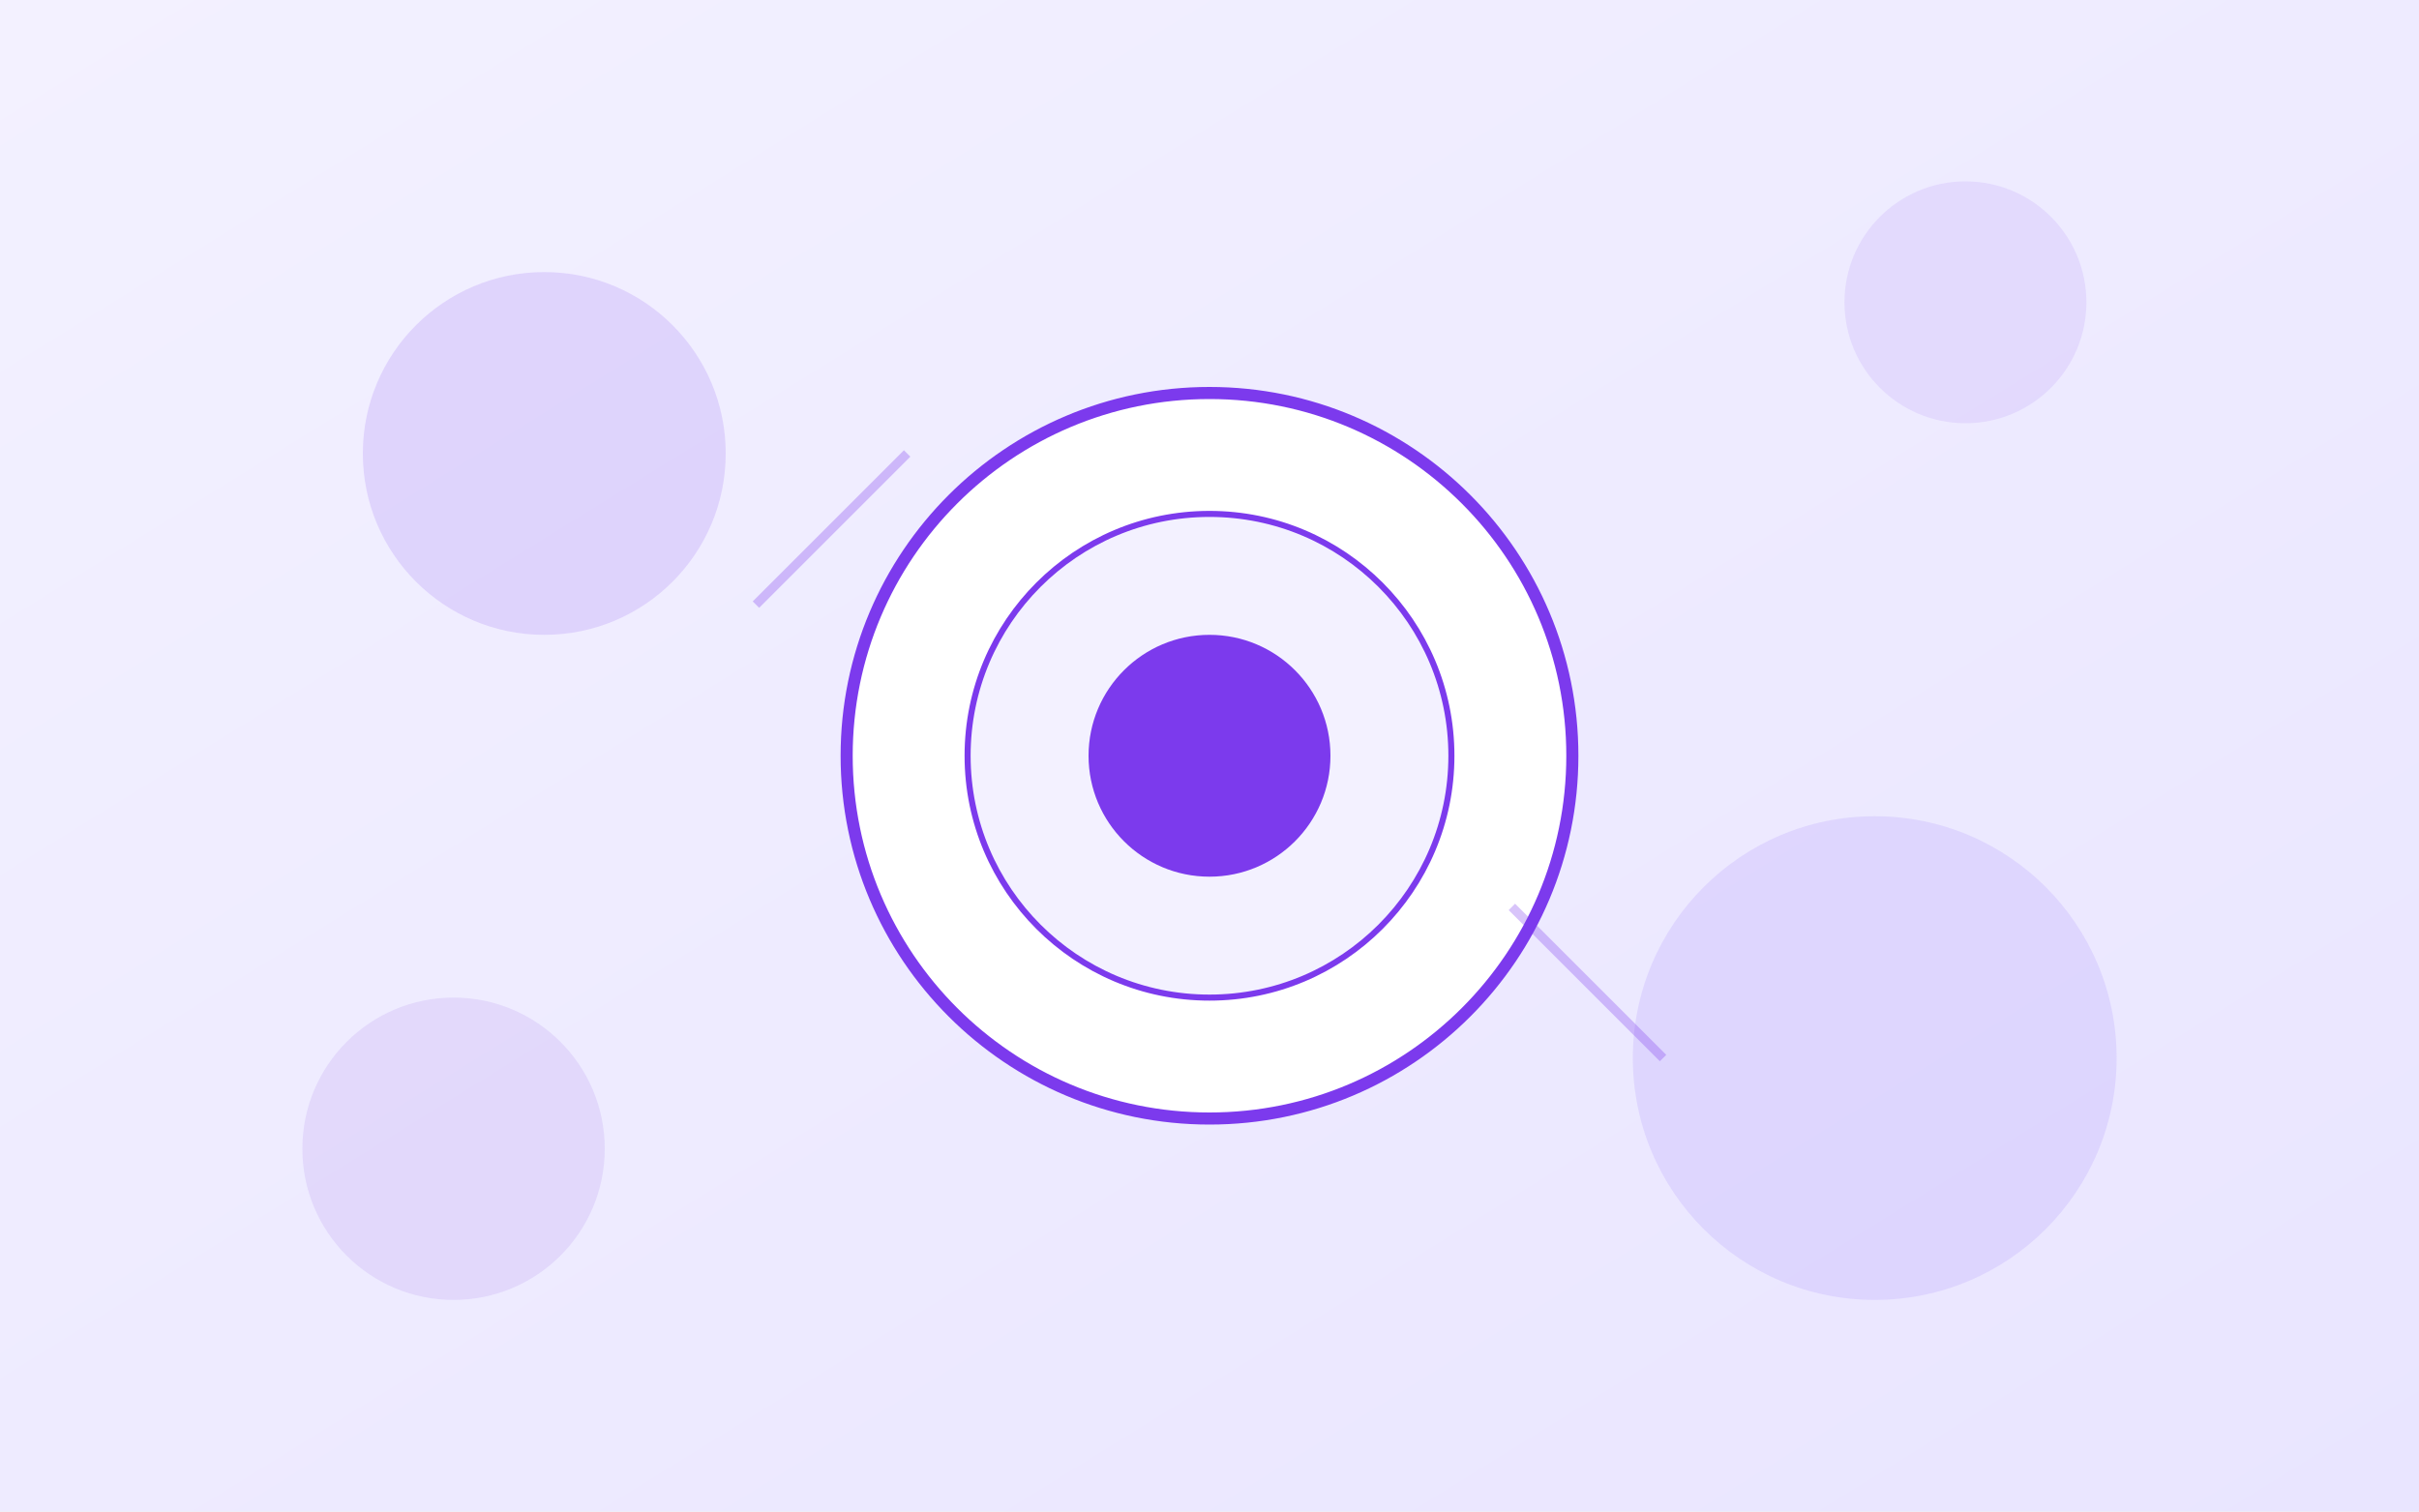
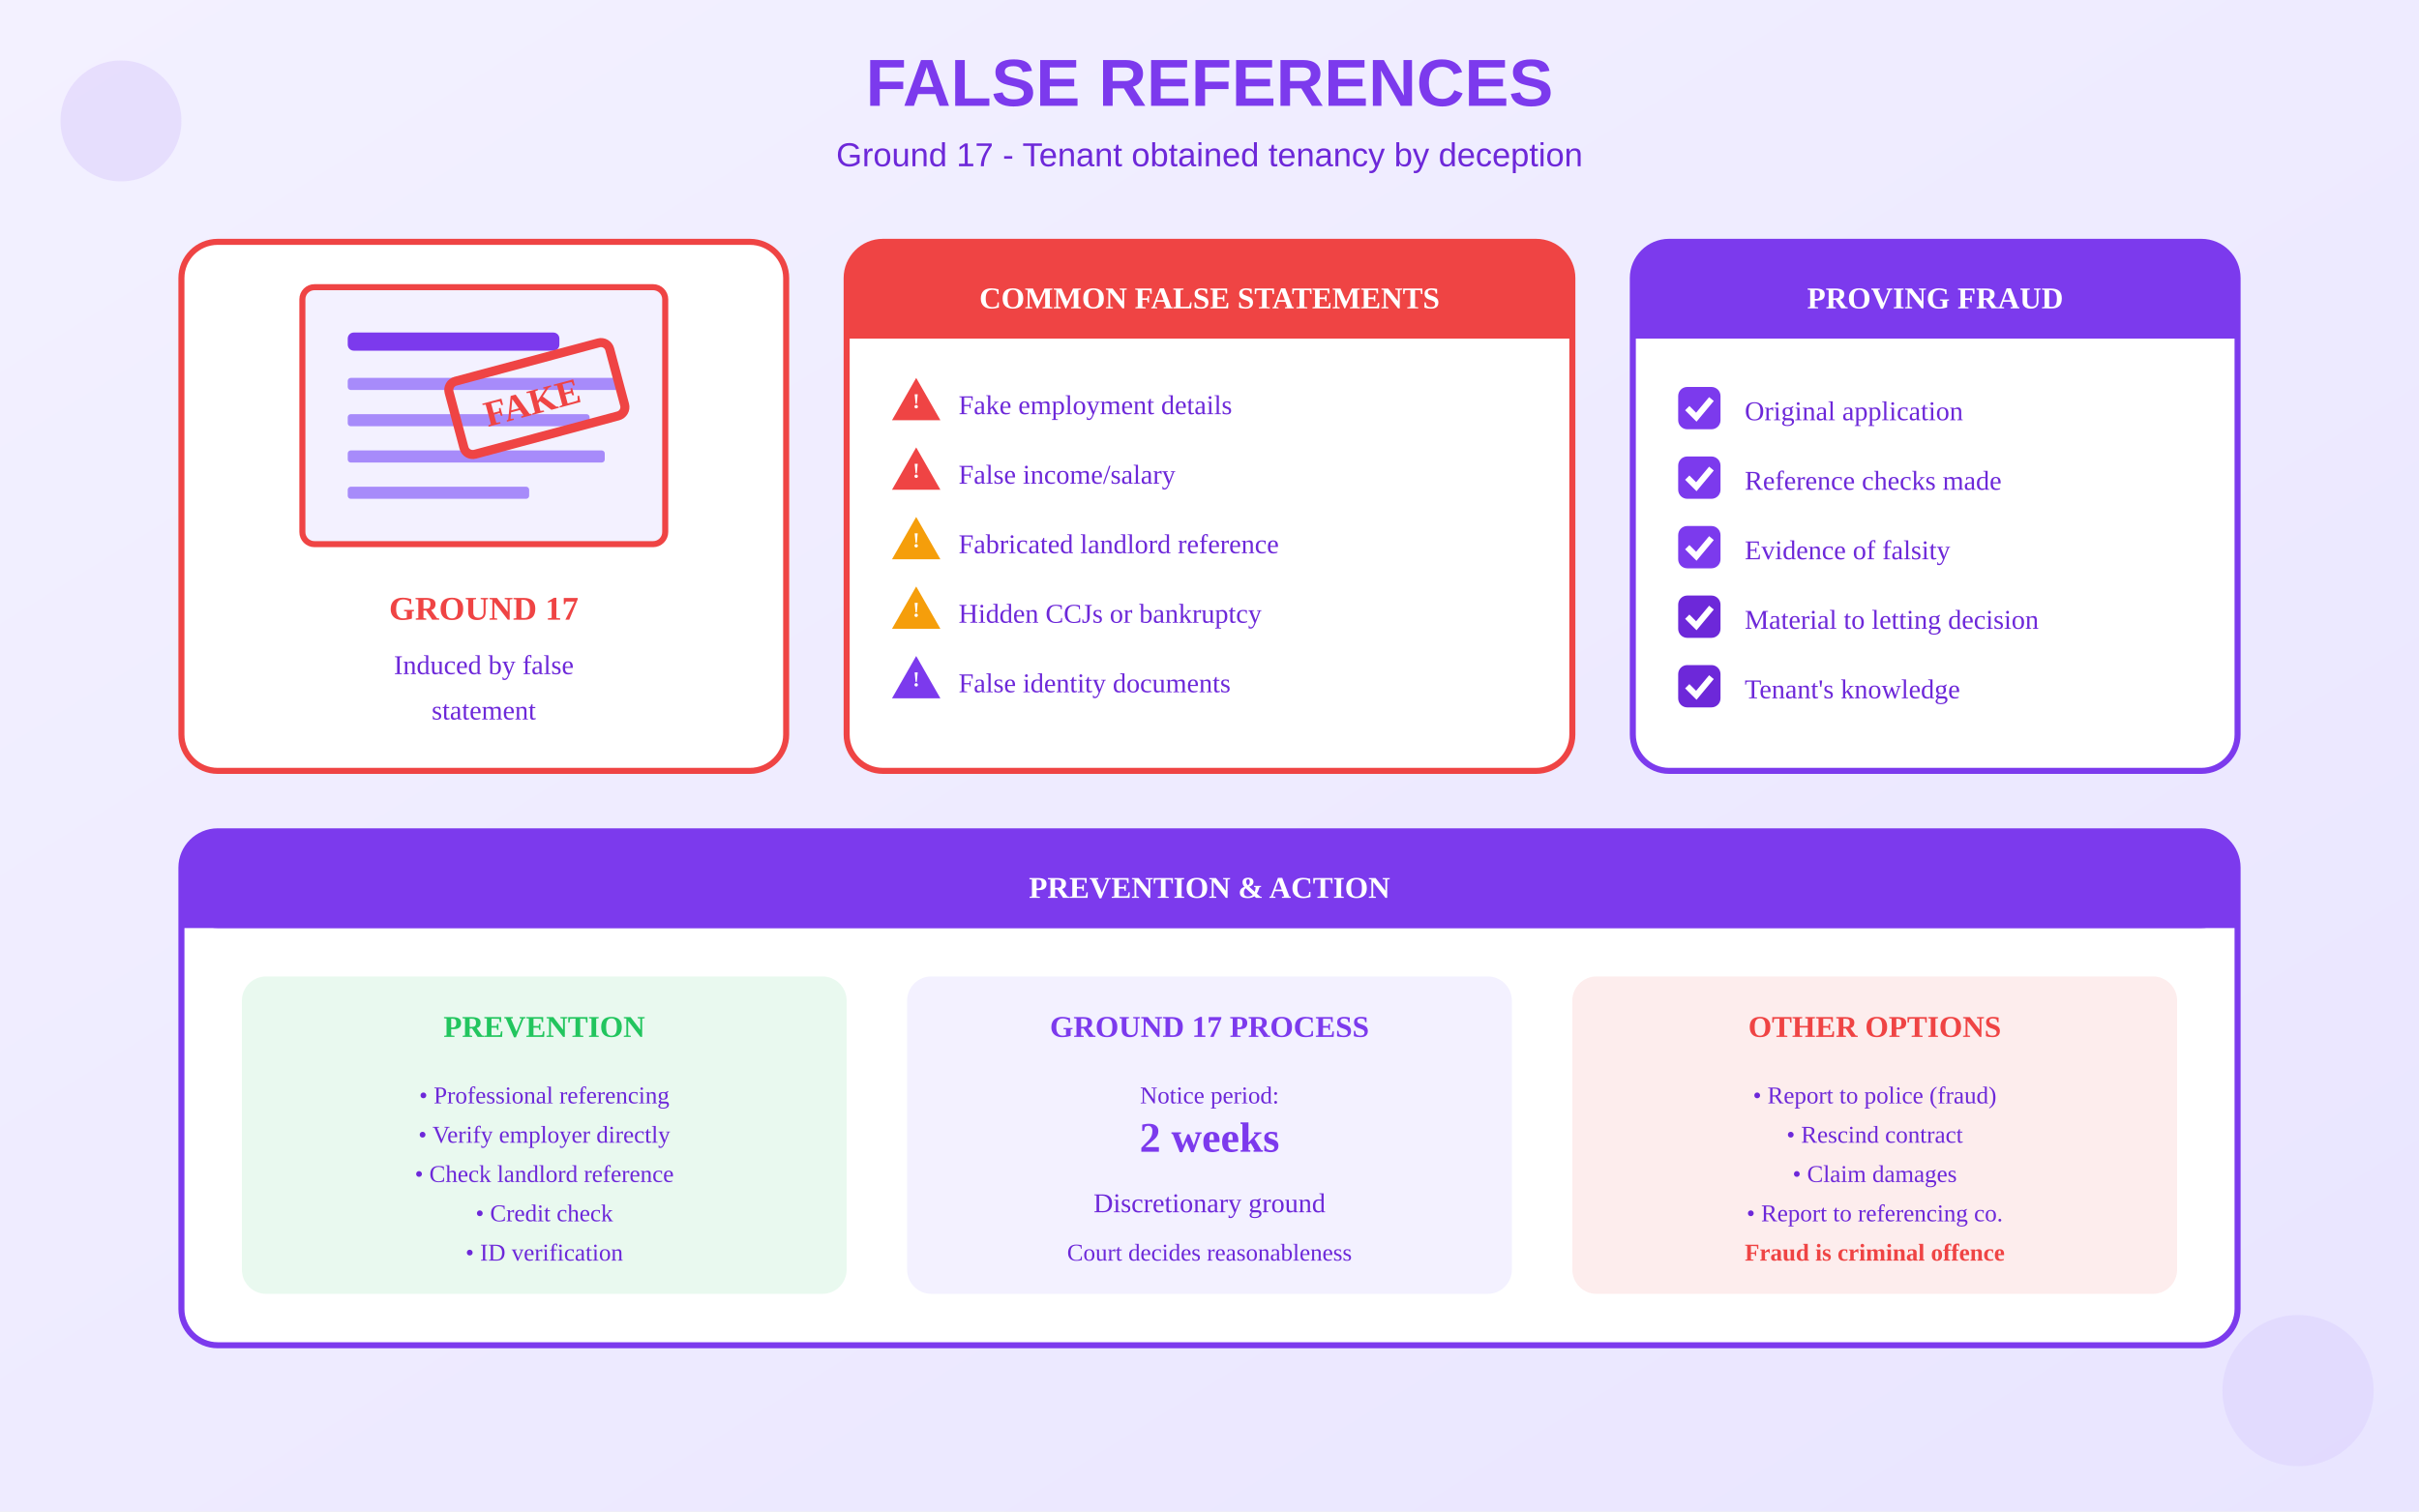
<svg xmlns="http://www.w3.org/2000/svg" viewBox="0 0 800 500">
  <defs>
    <linearGradient id="bgGrad" x1="0%" y1="0%" x2="100%" y2="100%">
      <stop offset="0%" style="stop-color:#F3F1FF" />
      <stop offset="100%" style="stop-color:#E9E5FF" />
    </linearGradient>
  </defs>
  <rect width="800" height="500" fill="url(#bgGrad)" />
-   <circle cx="400" cy="250" r="120" fill="white" stroke="#7C3AED" stroke-width="4" />
-   <circle cx="400" cy="250" r="80" fill="#F3F1FF" stroke="#7C3AED" stroke-width="2" />
-   <circle cx="400" cy="250" r="40" fill="#7C3AED" />
-   <circle cx="180" cy="150" r="60" fill="#7C3AED" opacity="0.15" />
-   <circle cx="620" cy="350" r="80" fill="#A78BFA" opacity="0.2" />
-   <circle cx="650" cy="100" r="40" fill="#7C3AED" opacity="0.1" />
-   <circle cx="150" cy="380" r="50" fill="#6D28D9" opacity="0.1" />
-   <line x1="250" y1="200" x2="300" y2="150" stroke="#7C3AED" stroke-width="3" opacity="0.3" />
-   <line x1="500" y1="300" x2="550" y2="350" stroke="#7C3AED" stroke-width="3" opacity="0.3" />
+   <text x="400" y="35" text-anchor="middle" fill="#7C3AED" font-size="22" font-weight="bold" font-family="Arial">FALSE REFERENCES</text>
+   <text x="400" y="55" text-anchor="middle" fill="#6D28D9" font-size="11" font-family="Arial">Ground 17 - Tenant obtained tenancy by deception</text>
+   <g transform="translate(60, 80)">
+     <rect x="0" y="0" width="200" height="175" rx="12" fill="white" stroke="#EF4444" stroke-width="2" />
+     <g transform="translate(40, 15)">
+       <rect x="0" y="0" width="120" height="85" rx="4" fill="#F3F1FF" stroke="#EF4444" stroke-width="2" />
+       <rect x="15" y="15" width="70" height="6" rx="2" fill="#7C3AED" />
+       <rect x="15" y="30" width="90" height="4" rx="1" fill="#A78BFA" />
+       <rect x="15" y="42" width="80" height="4" rx="1" fill="#A78BFA" />
+       <rect x="15" y="54" width="85" height="4" rx="1" fill="#A78BFA" />
+       <rect x="15" y="66" width="60" height="4" rx="1" fill="#A78BFA" />
+       <rect x="50" y="25" width="55" height="25" rx="3" fill="none" stroke="#EF4444" stroke-width="3" transform="rotate(-15 75 37)" />
+       <text x="77" y="42" text-anchor="middle" fill="#EF4444" font-size="12" font-weight="bold" transform="rotate(-15 77 42)">FAKE</text>
+     </g>
+     <text x="100" y="125" text-anchor="middle" fill="#EF4444" font-size="11" font-weight="bold">GROUND 17</text>
+     <text x="100" y="143" text-anchor="middle" fill="#6D28D9" font-size="9">Induced by false</text>
+     <text x="100" y="158" text-anchor="middle" fill="#6D28D9" font-size="9">statement</text>
+   </g>
+   <g transform="translate(280, 80)">
+     <rect x="0" y="0" width="240" height="175" rx="12" fill="white" stroke="#EF4444" stroke-width="2" />
+     <rect x="0" y="0" width="240" height="32" rx="12" fill="#EF4444" />
+     <rect x="0" y="20" width="240" height="12" fill="#EF4444" />
+     <text x="120" y="22" text-anchor="middle" fill="white" font-size="10" font-weight="bold">COMMON FALSE STATEMENTS</text>
+     <g transform="translate(15, 45)">
+       <polygon points="8,0 16,14 0,14" fill="#EF4444" />
+       <text x="8" y="10" text-anchor="middle" fill="white" font-size="7" font-weight="bold">!</text>
+       <text x="22" y="12" fill="#6D28D9" font-size="9">Fake employment details</text>
+     </g>
+     <g transform="translate(15, 68)">
+       <polygon points="8,0 16,14 0,14" fill="#EF4444" />
+       <text x="8" y="10" text-anchor="middle" fill="white" font-size="7" font-weight="bold">!</text>
+       <text x="22" y="12" fill="#6D28D9" font-size="9">False income/salary</text>
+     </g>
+     <g transform="translate(15, 91)">
+       <polygon points="8,0 16,14 0,14" fill="#F59E0B" />
+       <text x="8" y="10" text-anchor="middle" fill="white" font-size="7" font-weight="bold">!</text>
+       <text x="22" y="12" fill="#6D28D9" font-size="9">Fabricated landlord reference</text>
+     </g>
+     <g transform="translate(15, 114)">
+       <polygon points="8,0 16,14 0,14" fill="#F59E0B" />
+       <text x="8" y="10" text-anchor="middle" fill="white" font-size="7" font-weight="bold">!</text>
+       <text x="22" y="12" fill="#6D28D9" font-size="9">Hidden CCJs or bankruptcy</text>
+     </g>
+     <g transform="translate(15, 137)">
+       <polygon points="8,0 16,14 0,14" fill="#7C3AED" />
+       <text x="8" y="10" text-anchor="middle" fill="white" font-size="7" font-weight="bold">!</text>
+       <text x="22" y="12" fill="#6D28D9" font-size="9">False identity documents</text>
+     </g>
+   </g>
+   <g transform="translate(540, 80)">
+     <rect x="0" y="0" width="200" height="175" rx="12" fill="white" stroke="#7C3AED" stroke-width="2" />
+     <rect x="0" y="0" width="200" height="32" rx="12" fill="#7C3AED" />
+     <rect x="0" y="20" width="200" height="12" fill="#7C3AED" />
+     <text x="100" y="22" text-anchor="middle" fill="white" font-size="10" font-weight="bold">PROVING FRAUD</text>
+     <g transform="translate(15, 48)">
+       <rect x="0" y="0" width="14" height="14" rx="3" fill="#7C3AED" />
+       <path d="M3 7 L6 10 L11 4" stroke="white" stroke-width="2" fill="none" />
+       <text x="22" y="11" fill="#6D28D9" font-size="9">Original application</text>
+     </g>
+     <g transform="translate(15, 71)">
+       <rect x="0" y="0" width="14" height="14" rx="3" fill="#7C3AED" />
+       <path d="M3 7 L6 10 L11 4" stroke="white" stroke-width="2" fill="none" />
+       <text x="22" y="11" fill="#6D28D9" font-size="9">Reference checks made</text>
+     </g>
+     <g transform="translate(15, 94)">
+       <rect x="0" y="0" width="14" height="14" rx="3" fill="#7C3AED" />
+       <path d="M3 7 L6 10 L11 4" stroke="white" stroke-width="2" fill="none" />
+       <text x="22" y="11" fill="#6D28D9" font-size="9">Evidence of falsity</text>
+     </g>
+     <g transform="translate(15, 117)">
+       <rect x="0" y="0" width="14" height="14" rx="3" fill="#6D28D9" />
+       <path d="M3 7 L6 10 L11 4" stroke="white" stroke-width="2" fill="none" />
+       <text x="22" y="11" fill="#6D28D9" font-size="9">Material to letting decision</text>
+     </g>
+     <g transform="translate(15, 140)">
+       <rect x="0" y="0" width="14" height="14" rx="3" fill="#6D28D9" />
+       <path d="M3 7 L6 10 L11 4" stroke="white" stroke-width="2" fill="none" />
+       <text x="22" y="11" fill="#6D28D9" font-size="9">Tenant's knowledge</text>
+     </g>
+   </g>
+   <g transform="translate(60, 275)">
+     <rect x="0" y="0" width="680" height="170" rx="12" fill="white" stroke="#7C3AED" stroke-width="2" />
+     <rect x="0" y="0" width="680" height="32" rx="12" fill="#7C3AED" />
+     <rect x="0" y="20" width="680" height="12" fill="#7C3AED" />
+     <text x="340" y="22" text-anchor="middle" fill="white" font-size="10" font-weight="bold">PREVENTION &amp; ACTION</text>
+     <g transform="translate(20, 48)">
+       <rect x="0" y="0" width="200" height="105" rx="8" fill="#22C55E" opacity="0.1" />
+       <text x="100" y="20" text-anchor="middle" fill="#22C55E" font-size="10" font-weight="bold">PREVENTION</text>
+       <text x="100" y="42" text-anchor="middle" fill="#6D28D9" font-size="8">• Professional referencing</text>
+       <text x="100" y="55" text-anchor="middle" fill="#6D28D9" font-size="8">• Verify employer directly</text>
+       <text x="100" y="68" text-anchor="middle" fill="#6D28D9" font-size="8">• Check landlord reference</text>
+       <text x="100" y="81" text-anchor="middle" fill="#6D28D9" font-size="8">• Credit check</text>
+       <text x="100" y="94" text-anchor="middle" fill="#6D28D9" font-size="8">• ID verification</text>
+     </g>
+     <g transform="translate(240, 48)">
+       <rect x="0" y="0" width="200" height="105" rx="8" fill="#F3F1FF" />
+       <text x="100" y="20" text-anchor="middle" fill="#7C3AED" font-size="10" font-weight="bold">GROUND 17 PROCESS</text>
+       <text x="100" y="42" text-anchor="middle" fill="#6D28D9" font-size="8">Notice period:</text>
+       <text x="100" y="58" text-anchor="middle" fill="#7C3AED" font-size="14" font-weight="bold">2 weeks</text>
+       <text x="100" y="78" text-anchor="middle" fill="#6D28D9" font-size="9">Discretionary ground</text>
+       <text x="100" y="94" text-anchor="middle" fill="#6D28D9" font-size="8">Court decides reasonableness</text>
+     </g>
+     <g transform="translate(460, 48)">
+       <rect x="0" y="0" width="200" height="105" rx="8" fill="#EF4444" opacity="0.1" />
+       <text x="100" y="20" text-anchor="middle" fill="#EF4444" font-size="10" font-weight="bold">OTHER OPTIONS</text>
+       <text x="100" y="42" text-anchor="middle" fill="#6D28D9" font-size="8">• Report to police (fraud)</text>
+       <text x="100" y="55" text-anchor="middle" fill="#6D28D9" font-size="8">• Rescind contract</text>
+       <text x="100" y="68" text-anchor="middle" fill="#6D28D9" font-size="8">• Claim damages</text>
+       <text x="100" y="81" text-anchor="middle" fill="#6D28D9" font-size="8">• Report to referencing co.</text>
+       <text x="100" y="94" text-anchor="middle" fill="#EF4444" font-size="8" font-weight="bold">Fraud is criminal offence</text>
+     </g>
+   </g>
+   <circle cx="40" cy="40" r="20" fill="#7C3AED" opacity="0.1" />
+   <circle cx="760" cy="460" r="25" fill="#A78BFA" opacity="0.12" />
</svg>
